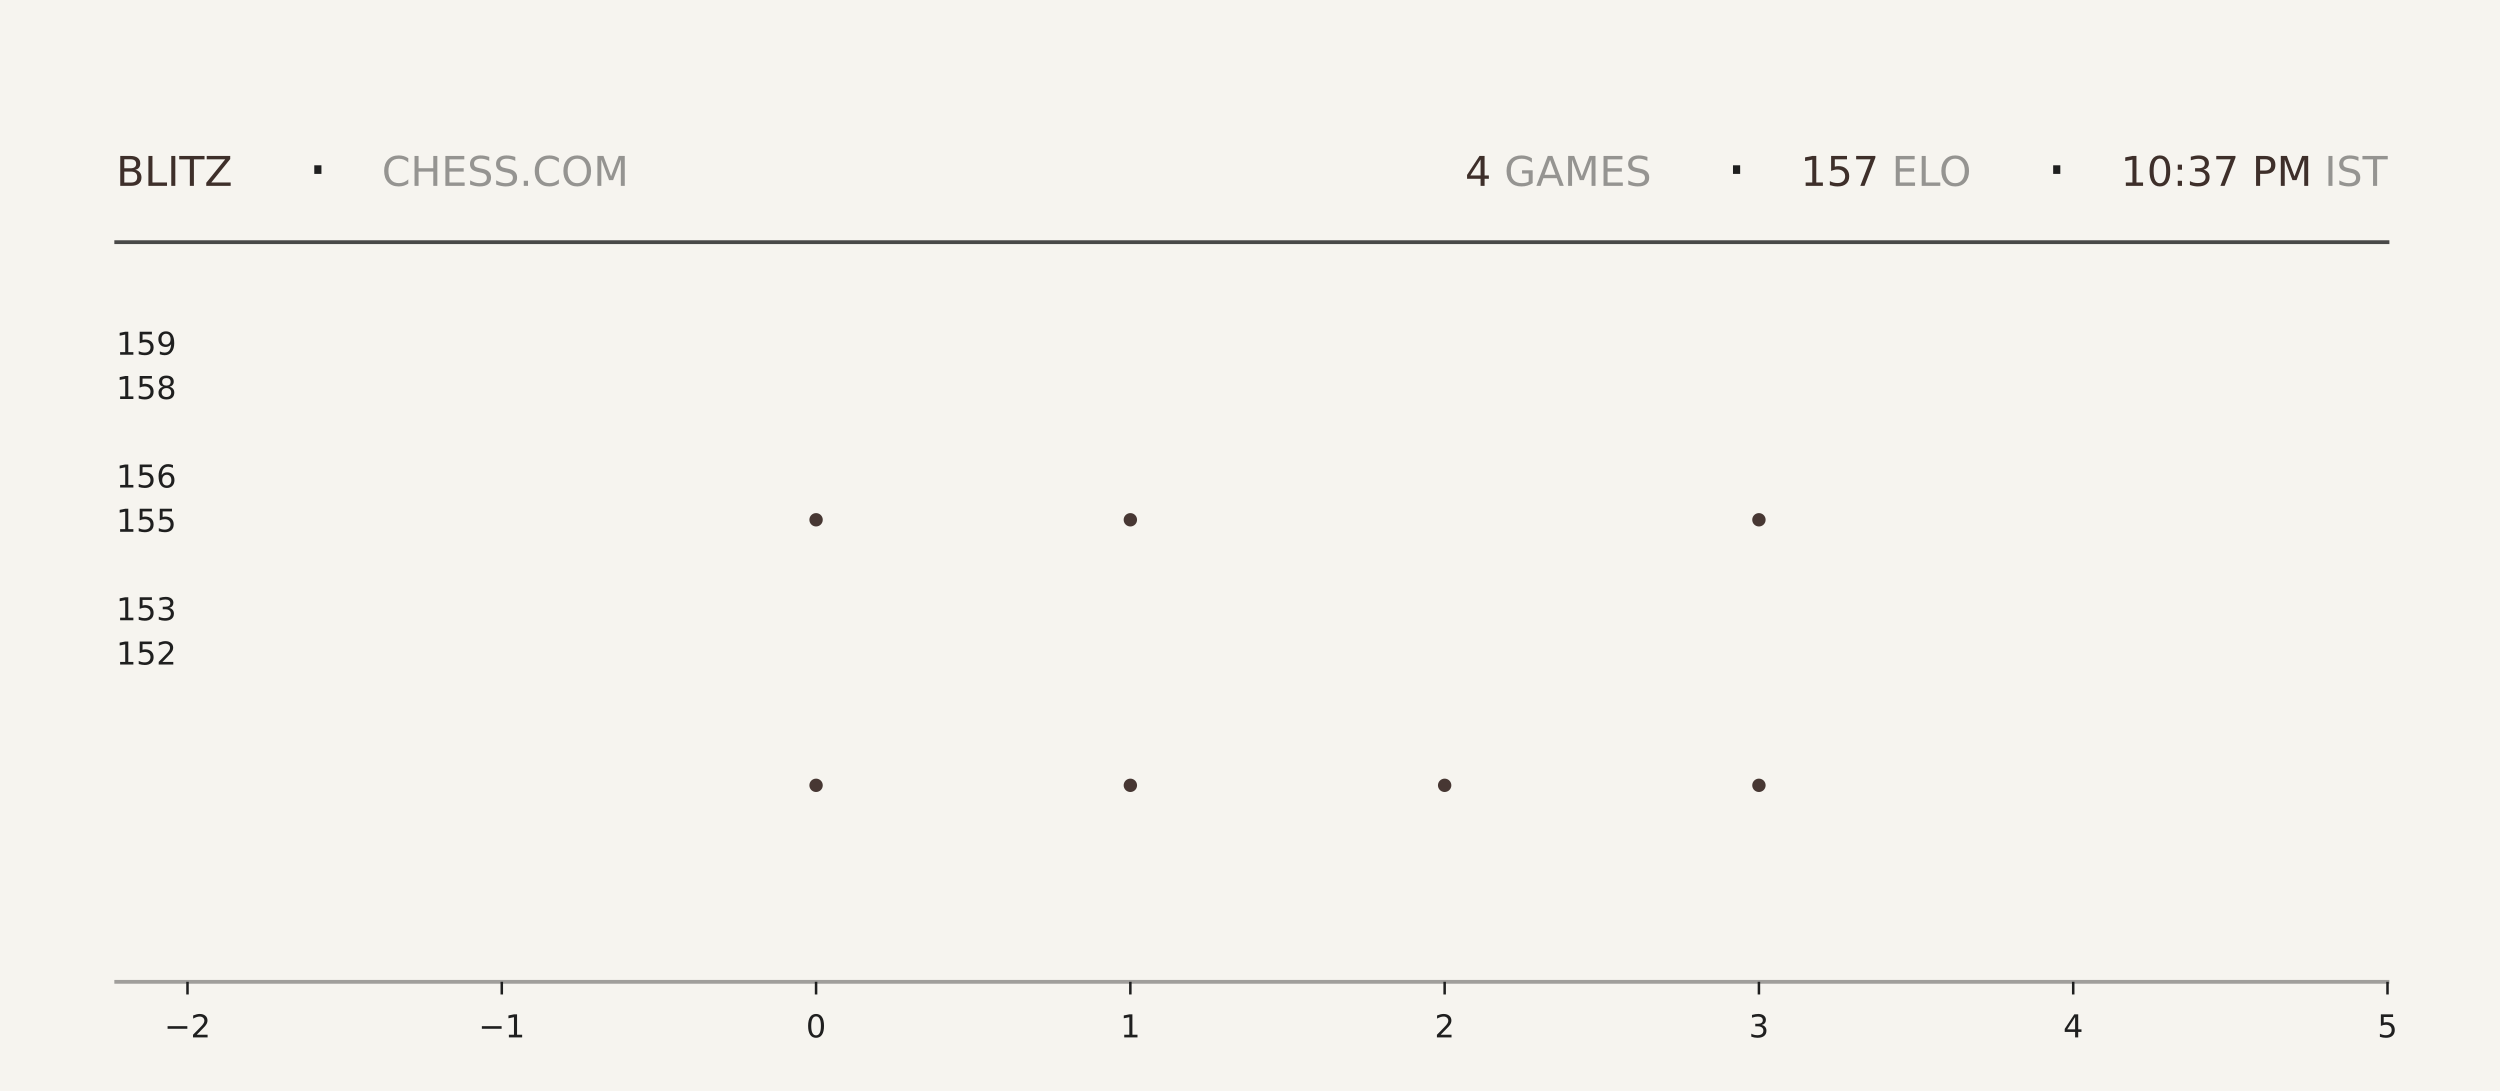
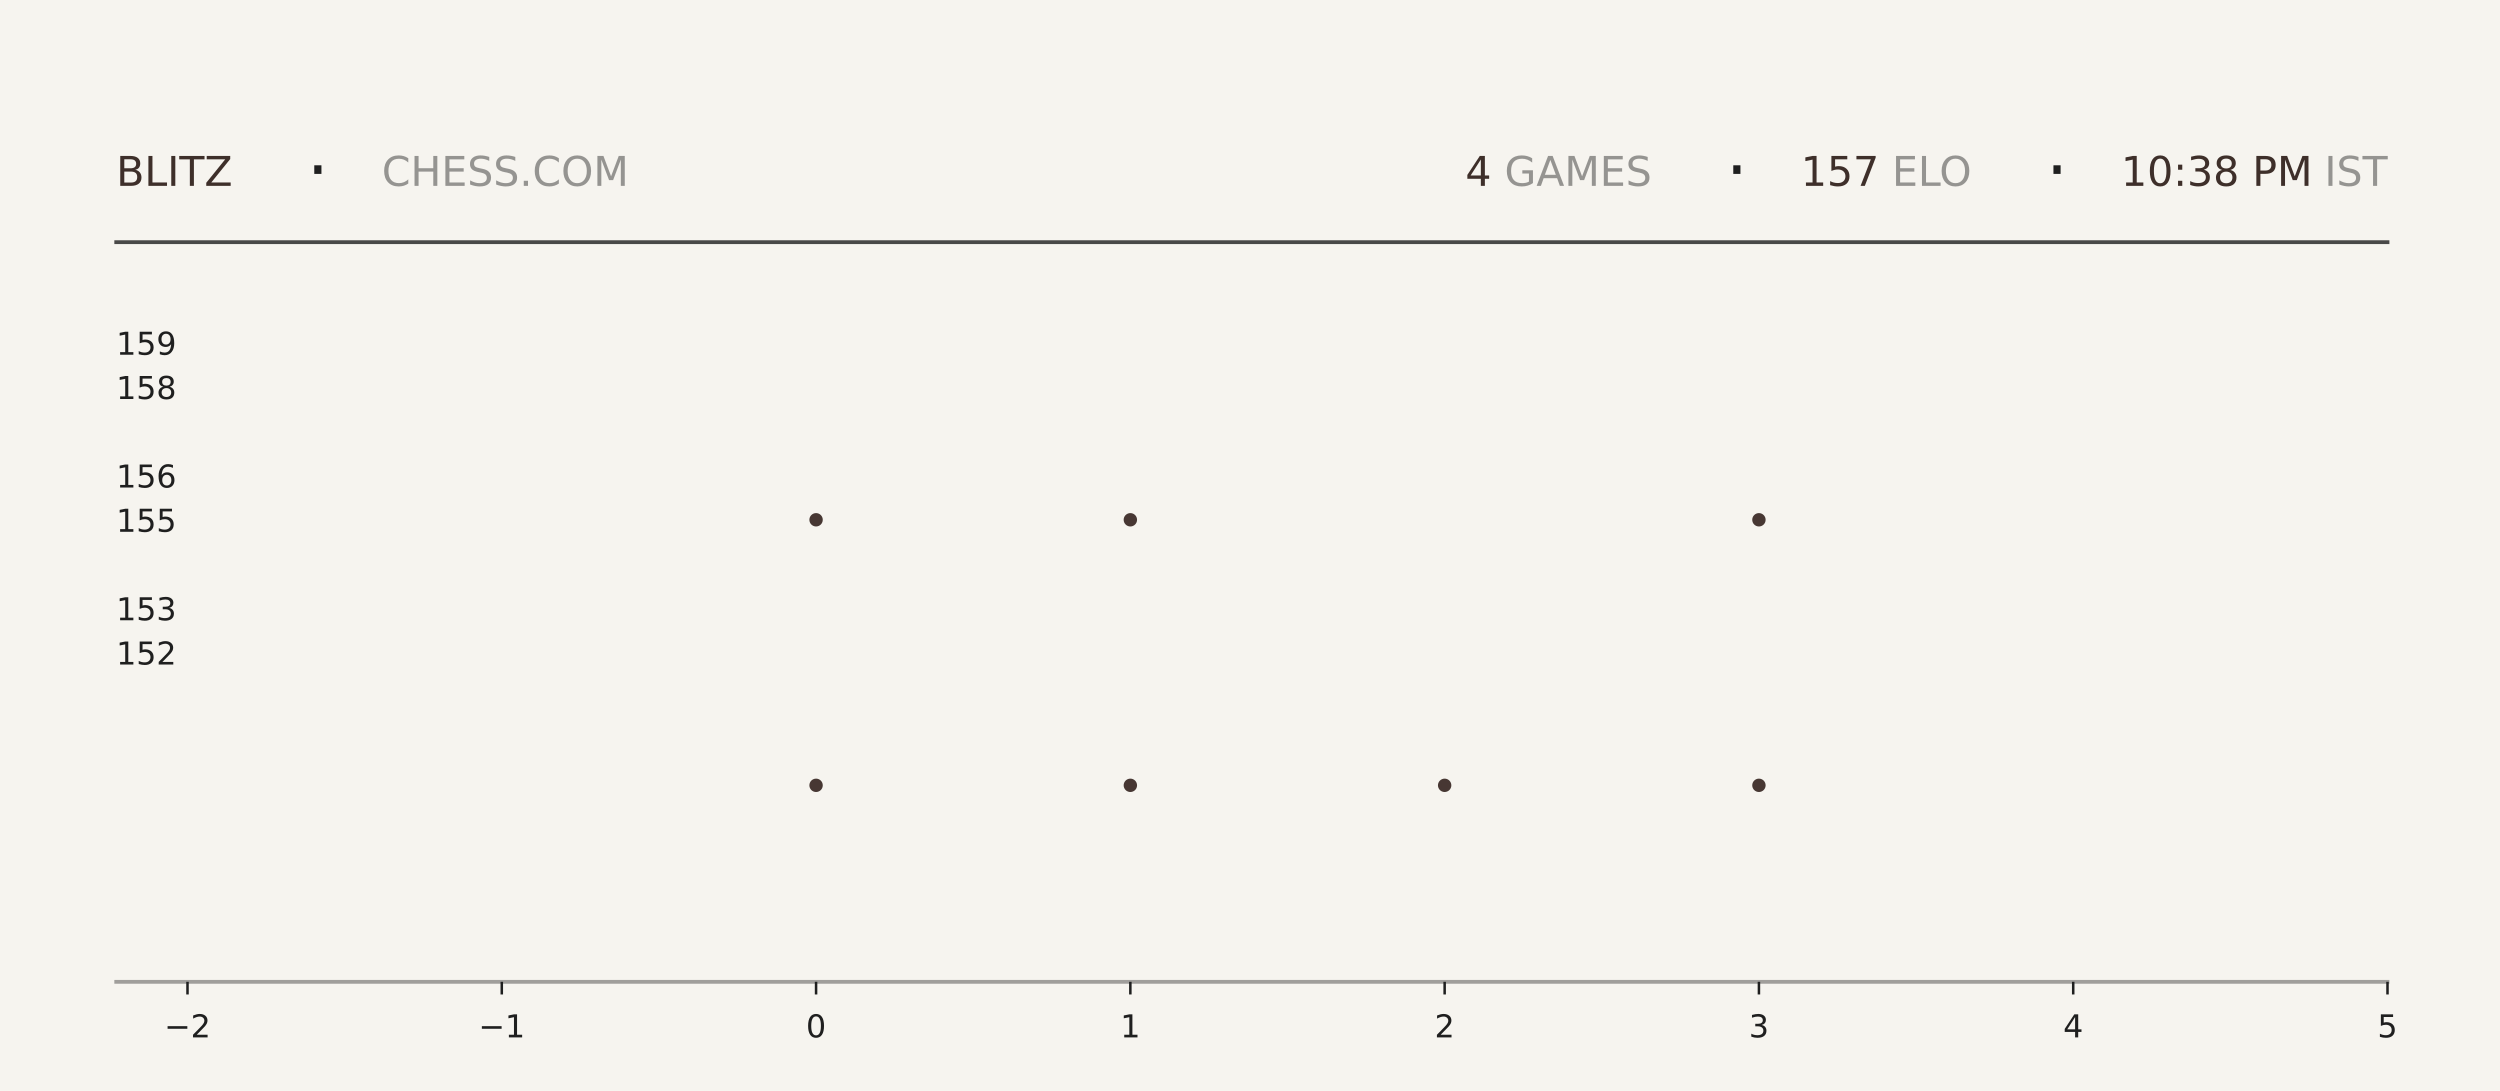
<svg xmlns="http://www.w3.org/2000/svg" xmlns:xlink="http://www.w3.org/1999/xlink" width="792pt" height="345.6pt" viewBox="0 0 792 345.6" version="1.1">
  <defs>
    <style type="text/css">*{stroke-linejoin: round; stroke-linecap: butt}</style>
  </defs>
  <g id="figure_1">
    <g id="patch_1">
      <path d="M 0 345.6  L 792 345.6  L 792 0  L 0 0  z " style="fill: #f6f4ef" />
    </g>
    <g id="axes_1">
      <g id="patch_2">
        <path d="M 59.4 311.04  L 756.36 311.04  L 756.36 103.68  L 59.4 103.68  z " style="fill: #f6f4ef" />
      </g>
      <g id="PathCollection_1">
        <defs>
-           <path id="m5f81337068" d="M 0 2.121  C 0.563 2.121 1.102 1.898 1.5 1.5  C 1.898 1.102 2.121 0.563 2.121 0  C 2.121 -0.563 1.898 -1.102 1.5 -1.5  C 1.102 -1.898 0.563 -2.121 0 -2.121  C -0.563 -2.121 -1.102 -1.898 -1.5 -1.5  C -1.898 -1.102 -2.121 -0.563 -2.121 0  C -2.121 0.563 -1.898 1.102 -1.5 1.5  C -1.102 1.898 -0.563 2.121 0 2.121  z " />
-         </defs>
-         <g clip-path="url(#pcce63db07e)">
-           <use xlink:href="#m5f81337068" x="258.531" y="248.79" style="fill: #3e2f2a; fill-opacity: 0.95" />
-           <use xlink:href="#m5f81337068" x="258.531" y="164.668" style="fill: #3e2f2a; fill-opacity: 0.95" />
+           <path id="mb795dafb37" d="M 0 2.121  C 0.563 2.121 1.102 1.898 1.5 1.5  C 1.898 1.102 2.121 0.563 2.121 0  C 2.121 -0.563 1.898 -1.102 1.5 -1.5  C 1.102 -1.898 0.563 -2.121 0 -2.121  C -0.563 -2.121 -1.102 -1.898 -1.5 -1.5  C -1.898 -1.102 -2.121 -0.563 -2.121 0  C -2.121 0.563 -1.898 1.102 -1.5 1.5  C -1.102 1.898 -0.563 2.121 0 2.121  z " />
+         </defs>
+         <g clip-path="url(#p4b517f42b6)">
+           <use xlink:href="#mb795dafb37" x="258.531" y="248.79" style="fill: #3e2f2a; fill-opacity: 0.95" />
+           <use xlink:href="#mb795dafb37" x="258.531" y="164.668" style="fill: #3e2f2a; fill-opacity: 0.95" />
        </g>
      </g>
      <g id="PathCollection_2">
-         <g clip-path="url(#pcce63db07e)">
-           <use xlink:href="#m5f81337068" x="358.097" y="248.79" style="fill: #3e2f2a; fill-opacity: 0.95" />
-           <use xlink:href="#m5f81337068" x="358.097" y="164.668" style="fill: #3e2f2a; fill-opacity: 0.95" />
-           <use xlink:href="#m5f81337068" x="358.097" y="80.547" style="fill: #3e2f2a; fill-opacity: 0.95" />
+         <g clip-path="url(#p4b517f42b6)">
+           <use xlink:href="#mb795dafb37" x="358.097" y="248.79" style="fill: #3e2f2a; fill-opacity: 0.95" />
+           <use xlink:href="#mb795dafb37" x="358.097" y="164.668" style="fill: #3e2f2a; fill-opacity: 0.95" />
+           <use xlink:href="#mb795dafb37" x="358.097" y="80.547" style="fill: #3e2f2a; fill-opacity: 0.95" />
        </g>
      </g>
      <g id="PathCollection_3">
-         <g clip-path="url(#pcce63db07e)">
-           <use xlink:href="#m5f81337068" x="457.663" y="248.79" style="fill: #3e2f2a; fill-opacity: 0.95" />
+         <g clip-path="url(#p4b517f42b6)">
+           <use xlink:href="#mb795dafb37" x="457.663" y="248.79" style="fill: #3e2f2a; fill-opacity: 0.95" />
        </g>
      </g>
      <g id="PathCollection_4">
-         <g clip-path="url(#pcce63db07e)">
-           <use xlink:href="#m5f81337068" x="557.229" y="248.79" style="fill: #3e2f2a; fill-opacity: 0.95" />
-           <use xlink:href="#m5f81337068" x="557.229" y="164.668" style="fill: #3e2f2a; fill-opacity: 0.95" />
-           <use xlink:href="#m5f81337068" x="557.229" y="80.547" style="fill: #3e2f2a; fill-opacity: 0.95" />
+         <g clip-path="url(#p4b517f42b6)">
+           <use xlink:href="#mb795dafb37" x="557.229" y="248.79" style="fill: #3e2f2a; fill-opacity: 0.95" />
+           <use xlink:href="#mb795dafb37" x="557.229" y="164.668" style="fill: #3e2f2a; fill-opacity: 0.95" />
+           <use xlink:href="#mb795dafb37" x="557.229" y="80.547" style="fill: #3e2f2a; fill-opacity: 0.95" />
        </g>
      </g>
      <g id="matplotlib.axis_1">
        <g id="xtick_1">
          <g id="line2d_1">
            <defs>
-               <path id="m439d18a75a" d="M 0 0  L 0 4  " style="stroke: #1f1f1f; stroke-width: 0.8" />
+               <path id="m9f9fb4c2b0" d="M 0 0  L 0 4  " style="stroke: #1f1f1f; stroke-width: 0.8" />
            </defs>
            <g>
-               <use xlink:href="#m439d18a75a" x="59.4" y="311.04" style="fill: #1f1f1f; stroke: #1f1f1f; stroke-width: 0.8" />
+               <use xlink:href="#m9f9fb4c2b0" x="59.4" y="311.04" style="fill: #1f1f1f; stroke: #1f1f1f; stroke-width: 0.8" />
            </g>
          </g>
          <g id="text_1">
            <g style="fill: #1f1f1f" transform="translate(52.02891 328.6384) scale(0.1 -0.1)">
              <defs>
                <path id="DejaVuSans-2212" d="M 678 2272  L 4684 2272  L 4684 1741  L 678 1741  L 678 2272  z " transform="scale(0.015625)" />
                <path id="DejaVuSans-32" d="M 1228 531  L 3431 531  L 3431 0  L 469 0  L 469 531  Q 828 903 1448 1529  Q 2069 2156 2228 2338  Q 2531 2678 2651 2914  Q 2772 3150 2772 3378  Q 2772 3750 2511 3984  Q 2250 4219 1831 4219  Q 1534 4219 1204 4116  Q 875 4013 500 3803  L 500 4441  Q 881 4594 1212 4672  Q 1544 4750 1819 4750  Q 2544 4750 2975 4387  Q 3406 4025 3406 3419  Q 3406 3131 3298 2873  Q 3191 2616 2906 2266  Q 2828 2175 2409 1742  Q 1991 1309 1228 531  z " transform="scale(0.015625)" />
              </defs>
              <use xlink:href="#DejaVuSans-2212" />
              <use xlink:href="#DejaVuSans-32" transform="translate(83.78906 0)" />
            </g>
          </g>
        </g>
        <g id="xtick_2">
          <g id="line2d_2">
            <g>
-               <use xlink:href="#m439d18a75a" x="158.966" y="311.04" style="fill: #1f1f1f; stroke: #1f1f1f; stroke-width: 0.8" />
+               <use xlink:href="#m9f9fb4c2b0" x="158.966" y="311.04" style="fill: #1f1f1f; stroke: #1f1f1f; stroke-width: 0.8" />
            </g>
          </g>
          <g id="text_2">
            <g style="fill: #1f1f1f" transform="translate(151.5946 328.6384) scale(0.1 -0.1)">
              <defs>
                <path id="DejaVuSans-31" d="M 794 531  L 1825 531  L 1825 4091  L 703 3866  L 703 4441  L 1819 4666  L 2450 4666  L 2450 531  L 3481 531  L 3481 0  L 794 0  L 794 531  z " transform="scale(0.015625)" />
              </defs>
              <use xlink:href="#DejaVuSans-2212" />
              <use xlink:href="#DejaVuSans-31" transform="translate(83.78906 0)" />
            </g>
          </g>
        </g>
        <g id="xtick_3">
          <g id="line2d_3">
            <g>
-               <use xlink:href="#m439d18a75a" x="258.531" y="311.04" style="fill: #1f1f1f; stroke: #1f1f1f; stroke-width: 0.8" />
+               <use xlink:href="#m9f9fb4c2b0" x="258.531" y="311.04" style="fill: #1f1f1f; stroke: #1f1f1f; stroke-width: 0.8" />
            </g>
          </g>
          <g id="text_3">
            <g style="fill: #1f1f1f" transform="translate(255.3502 328.6384) scale(0.1 -0.1)">
              <defs>
                <path id="DejaVuSans-30" d="M 2034 4250  Q 1547 4250 1301 3770  Q 1056 3291 1056 2328  Q 1056 1369 1301 889  Q 1547 409 2034 409  Q 2525 409 2770 889  Q 3016 1369 3016 2328  Q 3016 3291 2770 3770  Q 2525 4250 2034 4250  z M 2034 4750  Q 2819 4750 3233 4129  Q 3647 3509 3647 2328  Q 3647 1150 3233 529  Q 2819 -91 2034 -91  Q 1250 -91 836 529  Q 422 1150 422 2328  Q 422 3509 836 4129  Q 1250 4750 2034 4750  z " transform="scale(0.015625)" />
              </defs>
              <use xlink:href="#DejaVuSans-30" />
            </g>
          </g>
        </g>
        <g id="xtick_4">
          <g id="line2d_4">
            <g>
-               <use xlink:href="#m439d18a75a" x="358.097" y="311.04" style="fill: #1f1f1f; stroke: #1f1f1f; stroke-width: 0.8" />
+               <use xlink:href="#m9f9fb4c2b0" x="358.097" y="311.04" style="fill: #1f1f1f; stroke: #1f1f1f; stroke-width: 0.8" />
            </g>
          </g>
          <g id="text_4">
            <g style="fill: #1f1f1f" transform="translate(354.9159 328.6384) scale(0.1 -0.1)">
              <use xlink:href="#DejaVuSans-31" />
            </g>
          </g>
        </g>
        <g id="xtick_5">
          <g id="line2d_5">
            <g>
-               <use xlink:href="#m439d18a75a" x="457.663" y="311.04" style="fill: #1f1f1f; stroke: #1f1f1f; stroke-width: 0.8" />
+               <use xlink:href="#m9f9fb4c2b0" x="457.663" y="311.04" style="fill: #1f1f1f; stroke: #1f1f1f; stroke-width: 0.8" />
            </g>
          </g>
          <g id="text_5">
            <g style="fill: #1f1f1f" transform="translate(454.4816 328.6384) scale(0.1 -0.1)">
              <use xlink:href="#DejaVuSans-32" />
            </g>
          </g>
        </g>
        <g id="xtick_6">
          <g id="line2d_6">
            <g>
-               <use xlink:href="#m439d18a75a" x="557.229" y="311.04" style="fill: #1f1f1f; stroke: #1f1f1f; stroke-width: 0.8" />
+               <use xlink:href="#m9f9fb4c2b0" x="557.229" y="311.04" style="fill: #1f1f1f; stroke: #1f1f1f; stroke-width: 0.8" />
            </g>
          </g>
          <g id="text_6">
            <g style="fill: #1f1f1f" transform="translate(554.0473 328.6384) scale(0.1 -0.1)">
              <defs>
                <path id="DejaVuSans-33" d="M 2597 2516  Q 3050 2419 3304 2112  Q 3559 1806 3559 1356  Q 3559 666 3084 287  Q 2609 -91 1734 -91  Q 1441 -91 1130 -33  Q 819 25 488 141  L 488 750  Q 750 597 1062 519  Q 1375 441 1716 441  Q 2309 441 2620 675  Q 2931 909 2931 1356  Q 2931 1769 2642 2001  Q 2353 2234 1838 2234  L 1294 2234  L 1294 2753  L 1863 2753  Q 2328 2753 2575 2939  Q 2822 3125 2822 3475  Q 2822 3834 2567 4026  Q 2313 4219 1838 4219  Q 1578 4219 1281 4162  Q 984 4106 628 3988  L 628 4550  Q 988 4650 1302 4700  Q 1616 4750 1894 4750  Q 2613 4750 3031 4423  Q 3450 4097 3450 3541  Q 3450 3153 3228 2886  Q 3006 2619 2597 2516  z " transform="scale(0.015625)" />
              </defs>
              <use xlink:href="#DejaVuSans-33" />
            </g>
          </g>
        </g>
        <g id="xtick_7">
          <g id="line2d_7">
            <g>
-               <use xlink:href="#m439d18a75a" x="656.794" y="311.04" style="fill: #1f1f1f; stroke: #1f1f1f; stroke-width: 0.8" />
+               <use xlink:href="#m9f9fb4c2b0" x="656.794" y="311.04" style="fill: #1f1f1f; stroke: #1f1f1f; stroke-width: 0.8" />
            </g>
          </g>
          <g id="text_7">
            <g style="fill: #1f1f1f" transform="translate(653.613 328.6384) scale(0.1 -0.1)">
              <defs>
                <path id="DejaVuSans-34" d="M 2419 4116  L 825 1625  L 2419 1625  L 2419 4116  z M 2253 4666  L 3047 4666  L 3047 1625  L 3713 1625  L 3713 1100  L 3047 1100  L 3047 0  L 2419 0  L 2419 1100  L 313 1100  L 313 1709  L 2253 4666  z " transform="scale(0.015625)" />
              </defs>
              <use xlink:href="#DejaVuSans-34" />
            </g>
          </g>
        </g>
        <g id="xtick_8">
          <g id="line2d_8">
            <g>
-               <use xlink:href="#m439d18a75a" x="756.36" y="311.04" style="fill: #1f1f1f; stroke: #1f1f1f; stroke-width: 0.8" />
+               <use xlink:href="#m9f9fb4c2b0" x="756.36" y="311.04" style="fill: #1f1f1f; stroke: #1f1f1f; stroke-width: 0.8" />
            </g>
          </g>
          <g id="text_8">
            <g style="fill: #1f1f1f" transform="translate(753.1788 328.6384) scale(0.1 -0.1)">
              <defs>
                <path id="DejaVuSans-35" d="M 691 4666  L 3169 4666  L 3169 4134  L 1269 4134  L 1269 2991  Q 1406 3038 1543 3061  Q 1681 3084 1819 3084  Q 2600 3084 3056 2656  Q 3513 2228 3513 1497  Q 3513 744 3044 326  Q 2575 -91 1722 -91  Q 1428 -91 1123 -41  Q 819 9 494 109  L 494 744  Q 775 591 1075 516  Q 1375 441 1709 441  Q 2250 441 2565 725  Q 2881 1009 2881 1497  Q 2881 1984 2565 2268  Q 2250 2553 1709 2553  Q 1456 2553 1204 2497  Q 953 2441 691 2322  L 691 4666  z " transform="scale(0.015625)" />
              </defs>
              <use xlink:href="#DejaVuSans-35" />
            </g>
          </g>
        </g>
      </g>
      <g id="matplotlib.axis_2">
        <g id="ytick_1">
          <g id="line2d_9" />
          <g id="text_9">
            <g style="fill: #1f1f1f" transform="translate(36.8125 210.5283) scale(0.1 -0.1)">
              <use xlink:href="#DejaVuSans-31" />
              <use xlink:href="#DejaVuSans-35" transform="translate(63.62305 0)" />
              <use xlink:href="#DejaVuSans-32" transform="translate(127.2461 0)" />
            </g>
          </g>
        </g>
        <g id="ytick_2">
          <g id="line2d_10" />
          <g id="text_10">
            <g style="fill: #1f1f1f" transform="translate(36.8125 196.508) scale(0.1 -0.1)">
              <use xlink:href="#DejaVuSans-31" />
              <use xlink:href="#DejaVuSans-35" transform="translate(63.62305 0)" />
              <use xlink:href="#DejaVuSans-33" transform="translate(127.2461 0)" />
            </g>
          </g>
        </g>
        <g id="ytick_3">
          <g id="line2d_11" />
          <g id="text_11">
            <g style="fill: #1f1f1f" transform="translate(36.8125 168.4675) scale(0.1 -0.1)">
              <use xlink:href="#DejaVuSans-31" />
              <use xlink:href="#DejaVuSans-35" transform="translate(63.62305 0)" />
              <use xlink:href="#DejaVuSans-35" transform="translate(127.2461 0)" />
            </g>
          </g>
        </g>
        <g id="ytick_4">
          <g id="line2d_12" />
          <g id="text_12">
            <g style="fill: #1f1f1f" transform="translate(36.8125 154.4472) scale(0.1 -0.1)">
              <defs>
                <path id="DejaVuSans-36" d="M 2113 2584  Q 1688 2584 1439 2293  Q 1191 2003 1191 1497  Q 1191 994 1439 701  Q 1688 409 2113 409  Q 2538 409 2786 701  Q 3034 994 3034 1497  Q 3034 2003 2786 2293  Q 2538 2584 2113 2584  z M 3366 4563  L 3366 3988  Q 3128 4100 2886 4159  Q 2644 4219 2406 4219  Q 1781 4219 1451 3797  Q 1122 3375 1075 2522  Q 1259 2794 1537 2939  Q 1816 3084 2150 3084  Q 2853 3084 3261 2657  Q 3669 2231 3669 1497  Q 3669 778 3244 343  Q 2819 -91 2113 -91  Q 1303 -91 875 529  Q 447 1150 447 2328  Q 447 3434 972 4092  Q 1497 4750 2381 4750  Q 2619 4750 2861 4703  Q 3103 4656 3366 4563  z " transform="scale(0.015625)" />
              </defs>
              <use xlink:href="#DejaVuSans-31" />
              <use xlink:href="#DejaVuSans-35" transform="translate(63.62305 0)" />
              <use xlink:href="#DejaVuSans-36" transform="translate(127.2461 0)" />
            </g>
          </g>
        </g>
        <g id="ytick_5">
          <g id="line2d_13" />
          <g id="text_13">
            <g style="fill: #1f1f1f" transform="translate(36.8125 126.4066) scale(0.1 -0.1)">
              <defs>
                <path id="DejaVuSans-38" d="M 2034 2216  Q 1584 2216 1326 1975  Q 1069 1734 1069 1313  Q 1069 891 1326 650  Q 1584 409 2034 409  Q 2484 409 2743 651  Q 3003 894 3003 1313  Q 3003 1734 2745 1975  Q 2488 2216 2034 2216  z M 1403 2484  Q 997 2584 770 2862  Q 544 3141 544 3541  Q 544 4100 942 4425  Q 1341 4750 2034 4750  Q 2731 4750 3128 4425  Q 3525 4100 3525 3541  Q 3525 3141 3298 2862  Q 3072 2584 2669 2484  Q 3125 2378 3379 2068  Q 3634 1759 3634 1313  Q 3634 634 3220 271  Q 2806 -91 2034 -91  Q 1263 -91 848 271  Q 434 634 434 1313  Q 434 1759 690 2068  Q 947 2378 1403 2484  z M 1172 3481  Q 1172 3119 1398 2916  Q 1625 2713 2034 2713  Q 2441 2713 2670 2916  Q 2900 3119 2900 3481  Q 2900 3844 2670 4047  Q 2441 4250 2034 4250  Q 1625 4250 1398 4047  Q 1172 3844 1172 3481  z " transform="scale(0.015625)" />
              </defs>
              <use xlink:href="#DejaVuSans-31" />
              <use xlink:href="#DejaVuSans-35" transform="translate(63.62305 0)" />
              <use xlink:href="#DejaVuSans-38" transform="translate(127.2461 0)" />
            </g>
          </g>
        </g>
        <g id="ytick_6">
          <g id="line2d_14" />
          <g id="text_14">
            <g style="fill: #1f1f1f" transform="translate(36.8125 112.3863) scale(0.1 -0.1)">
              <defs>
                <path id="DejaVuSans-39" d="M 703 97  L 703 672  Q 941 559 1184 500  Q 1428 441 1663 441  Q 2288 441 2617 861  Q 2947 1281 2994 2138  Q 2813 1869 2534 1725  Q 2256 1581 1919 1581  Q 1219 1581 811 2004  Q 403 2428 403 3163  Q 403 3881 828 4315  Q 1253 4750 1959 4750  Q 2769 4750 3195 4129  Q 3622 3509 3622 2328  Q 3622 1225 3098 567  Q 2575 -91 1691 -91  Q 1453 -91 1209 -44  Q 966 3 703 97  z M 1959 2075  Q 2384 2075 2632 2365  Q 2881 2656 2881 3163  Q 2881 3666 2632 3958  Q 2384 4250 1959 4250  Q 1534 4250 1286 3958  Q 1038 3666 1038 3163  Q 1038 2656 1286 2365  Q 1534 2075 1959 2075  z " transform="scale(0.015625)" />
              </defs>
              <use xlink:href="#DejaVuSans-31" />
              <use xlink:href="#DejaVuSans-35" transform="translate(63.62305 0)" />
              <use xlink:href="#DejaVuSans-39" transform="translate(127.2461 0)" />
            </g>
          </g>
        </g>
      </g>
    </g>
    <g id="line2d_15">
      <path d="M 36.82 76.723  L 756.36 76.723  " style="fill: none; stroke: #1f1f1f; stroke-opacity: 0.8; stroke-width: 1.2; stroke-linecap: square" />
    </g>
    <g id="line2d_16">
      <path d="M 36.82 311.04  L 756.36 311.04  " style="fill: none; stroke: #1f1f1f; stroke-opacity: 0.4; stroke-width: 1.2; stroke-linecap: square" />
    </g>
    <g id="text_15">
      <g style="fill: #3e2f2a" transform="translate(36.82 58.88319) scale(0.13 -0.13)">
        <defs>
          <path id="DejaVuSans-42" d="M 1259 2228  L 1259 519  L 2272 519  Q 2781 519 3026 730  Q 3272 941 3272 1375  Q 3272 1813 3026 2020  Q 2781 2228 2272 2228  L 1259 2228  z M 1259 4147  L 1259 2741  L 2194 2741  Q 2656 2741 2882 2914  Q 3109 3088 3109 3444  Q 3109 3797 2882 3972  Q 2656 4147 2194 4147  L 1259 4147  z M 628 4666  L 2241 4666  Q 2963 4666 3353 4366  Q 3744 4066 3744 3513  Q 3744 3084 3544 2831  Q 3344 2578 2956 2516  Q 3422 2416 3680 2098  Q 3938 1781 3938 1306  Q 3938 681 3513 340  Q 3088 0 2303 0  L 628 0  L 628 4666  z " transform="scale(0.015625)" />
          <path id="DejaVuSans-4c" d="M 628 4666  L 1259 4666  L 1259 531  L 3531 531  L 3531 0  L 628 0  L 628 4666  z " transform="scale(0.015625)" />
          <path id="DejaVuSans-49" d="M 628 4666  L 1259 4666  L 1259 0  L 628 0  L 628 4666  z " transform="scale(0.015625)" />
          <path id="DejaVuSans-54" d="M -19 4666  L 3928 4666  L 3928 4134  L 2272 4134  L 2272 0  L 1638 0  L 1638 4134  L -19 4134  L -19 4666  z " transform="scale(0.015625)" />
          <path id="DejaVuSans-5a" d="M 359 4666  L 4025 4666  L 4025 4184  L 1075 531  L 4097 531  L 4097 0  L 288 0  L 288 481  L 3238 4134  L 359 4134  L 359 4666  z " transform="scale(0.015625)" />
        </defs>
        <use xlink:href="#DejaVuSans-42" />
        <use xlink:href="#DejaVuSans-4c" transform="translate(68.60352 0)" />
        <use xlink:href="#DejaVuSans-49" transform="translate(124.3164 0)" />
        <use xlink:href="#DejaVuSans-54" transform="translate(153.8086 0)" />
        <use xlink:href="#DejaVuSans-5a" transform="translate(214.8926 0)" />
      </g>
    </g>
    <g id="text_16">
      <g style="fill: #1f1f1f" transform="translate(97.21 61.36662) scale(0.22 -0.22)">
        <defs>
          <path id="DejaVuSans-b7" d="M 684 2619  L 1344 2619  L 1344 1825  L 684 1825  L 684 2619  z " transform="scale(0.015625)" />
        </defs>
        <use xlink:href="#DejaVuSans-b7" />
      </g>
    </g>
    <g id="text_17">
      <g style="fill: #1f1f1f; opacity: 0.45" transform="translate(120.97 58.88319) scale(0.13 -0.13)">
        <defs>
          <path id="DejaVuSans-43" d="M 4122 4306  L 4122 3641  Q 3803 3938 3442 4084  Q 3081 4231 2675 4231  Q 1875 4231 1450 3742  Q 1025 3253 1025 2328  Q 1025 1406 1450 917  Q 1875 428 2675 428  Q 3081 428 3442 575  Q 3803 722 4122 1019  L 4122 359  Q 3791 134 3420 21  Q 3050 -91 2638 -91  Q 1578 -91 968 557  Q 359 1206 359 2328  Q 359 3453 968 4101  Q 1578 4750 2638 4750  Q 3056 4750 3426 4639  Q 3797 4528 4122 4306  z " transform="scale(0.015625)" />
          <path id="DejaVuSans-48" d="M 628 4666  L 1259 4666  L 1259 2753  L 3553 2753  L 3553 4666  L 4184 4666  L 4184 0  L 3553 0  L 3553 2222  L 1259 2222  L 1259 0  L 628 0  L 628 4666  z " transform="scale(0.015625)" />
          <path id="DejaVuSans-45" d="M 628 4666  L 3578 4666  L 3578 4134  L 1259 4134  L 1259 2753  L 3481 2753  L 3481 2222  L 1259 2222  L 1259 531  L 3634 531  L 3634 0  L 628 0  L 628 4666  z " transform="scale(0.015625)" />
          <path id="DejaVuSans-53" d="M 3425 4513  L 3425 3897  Q 3066 4069 2747 4153  Q 2428 4238 2131 4238  Q 1616 4238 1336 4038  Q 1056 3838 1056 3469  Q 1056 3159 1242 3001  Q 1428 2844 1947 2747  L 2328 2669  Q 3034 2534 3370 2195  Q 3706 1856 3706 1288  Q 3706 609 3251 259  Q 2797 -91 1919 -91  Q 1588 -91 1214 -16  Q 841 59 441 206  L 441 856  Q 825 641 1194 531  Q 1563 422 1919 422  Q 2459 422 2753 634  Q 3047 847 3047 1241  Q 3047 1584 2836 1778  Q 2625 1972 2144 2069  L 1759 2144  Q 1053 2284 737 2584  Q 422 2884 422 3419  Q 422 4038 858 4394  Q 1294 4750 2059 4750  Q 2388 4750 2728 4690  Q 3069 4631 3425 4513  z " transform="scale(0.015625)" />
          <path id="DejaVuSans-2e" d="M 684 794  L 1344 794  L 1344 0  L 684 0  L 684 794  z " transform="scale(0.015625)" />
          <path id="DejaVuSans-4f" d="M 2522 4238  Q 1834 4238 1429 3725  Q 1025 3213 1025 2328  Q 1025 1447 1429 934  Q 1834 422 2522 422  Q 3209 422 3611 934  Q 4013 1447 4013 2328  Q 4013 3213 3611 3725  Q 3209 4238 2522 4238  z M 2522 4750  Q 3503 4750 4090 4092  Q 4678 3434 4678 2328  Q 4678 1225 4090 567  Q 3503 -91 2522 -91  Q 1538 -91 948 565  Q 359 1222 359 2328  Q 359 3434 948 4092  Q 1538 4750 2522 4750  z " transform="scale(0.015625)" />
          <path id="DejaVuSans-4d" d="M 628 4666  L 1569 4666  L 2759 1491  L 3956 4666  L 4897 4666  L 4897 0  L 4281 0  L 4281 4097  L 3078 897  L 2444 897  L 1241 4097  L 1241 0  L 628 0  L 628 4666  z " transform="scale(0.015625)" />
        </defs>
        <use xlink:href="#DejaVuSans-43" />
        <use xlink:href="#DejaVuSans-48" transform="translate(69.82422 0)" />
        <use xlink:href="#DejaVuSans-45" transform="translate(145.0195 0)" />
        <use xlink:href="#DejaVuSans-53" transform="translate(208.2031 0)" />
        <use xlink:href="#DejaVuSans-53" transform="translate(271.6797 0)" />
        <use xlink:href="#DejaVuSans-2e" transform="translate(335.1562 0)" />
        <use xlink:href="#DejaVuSans-43" transform="translate(366.9434 0)" />
        <use xlink:href="#DejaVuSans-4f" transform="translate(436.7676 0)" />
        <use xlink:href="#DejaVuSans-4d" transform="translate(515.4785 0)" />
      </g>
    </g>
    <g id="text_18">
-       <g style="fill: #3e2f2a" transform="translate(464.13 58.88319) scale(0.13 -0.13)">
+       <g style="fill: #3e2f2a" transform="translate(464.22 58.88319) scale(0.13 -0.13)">
        <use xlink:href="#DejaVuSans-34" />
      </g>
    </g>
    <g id="text_19">
-       <g style="fill: #1f1f1f; opacity: 0.45" transform="translate(472.41 58.88319) scale(0.13 -0.13)">
+       <g style="fill: #1f1f1f; opacity: 0.45" transform="translate(472.5 58.88319) scale(0.13 -0.13)">
        <defs>
          <path id="DejaVuSans-20" transform="scale(0.015625)" />
          <path id="DejaVuSans-47" d="M 3809 666  L 3809 1919  L 2778 1919  L 2778 2438  L 4434 2438  L 4434 434  Q 4069 175 3628 42  Q 3188 -91 2688 -91  Q 1594 -91 976 548  Q 359 1188 359 2328  Q 359 3472 976 4111  Q 1594 4750 2688 4750  Q 3144 4750 3555 4637  Q 3966 4525 4313 4306  L 4313 3634  Q 3963 3931 3569 4081  Q 3175 4231 2741 4231  Q 1884 4231 1454 3753  Q 1025 3275 1025 2328  Q 1025 1384 1454 906  Q 1884 428 2741 428  Q 3075 428 3337 486  Q 3600 544 3809 666  z " transform="scale(0.015625)" />
          <path id="DejaVuSans-41" d="M 2188 4044  L 1331 1722  L 3047 1722  L 2188 4044  z M 1831 4666  L 2547 4666  L 4325 0  L 3669 0  L 3244 1197  L 1141 1197  L 716 0  L 50 0  L 1831 4666  z " transform="scale(0.015625)" />
        </defs>
        <use xlink:href="#DejaVuSans-20" />
        <use xlink:href="#DejaVuSans-47" transform="translate(31.78711 0)" />
        <use xlink:href="#DejaVuSans-41" transform="translate(109.2773 0)" />
        <use xlink:href="#DejaVuSans-4d" transform="translate(177.6855 0)" />
        <use xlink:href="#DejaVuSans-45" transform="translate(263.9648 0)" />
        <use xlink:href="#DejaVuSans-53" transform="translate(327.1484 0)" />
      </g>
    </g>
    <g id="text_20">
-       <g style="fill: #1f1f1f" transform="translate(546.66 61.36662) scale(0.22 -0.22)">
+       <g style="fill: #1f1f1f" transform="translate(546.75 61.36662) scale(0.22 -0.22)">
        <use xlink:href="#DejaVuSans-b7" />
      </g>
    </g>
    <g id="text_21">
-       <g style="fill: #3e2f2a" transform="translate(570.42 58.88319) scale(0.13 -0.13)">
+       <g style="fill: #3e2f2a" transform="translate(570.51 58.88319) scale(0.13 -0.13)">
        <defs>
          <path id="DejaVuSans-37" d="M 525 4666  L 3525 4666  L 3525 4397  L 1831 0  L 1172 0  L 2766 4134  L 525 4134  L 525 4666  z " transform="scale(0.015625)" />
        </defs>
        <use xlink:href="#DejaVuSans-31" />
        <use xlink:href="#DejaVuSans-35" transform="translate(63.62305 0)" />
        <use xlink:href="#DejaVuSans-37" transform="translate(127.2461 0)" />
      </g>
    </g>
    <g id="text_22">
-       <g style="fill: #1f1f1f; opacity: 0.45" transform="translate(595.17 58.88319) scale(0.13 -0.13)">
+       <g style="fill: #1f1f1f; opacity: 0.45" transform="translate(595.26 58.88319) scale(0.13 -0.13)">
        <use xlink:href="#DejaVuSans-20" />
        <use xlink:href="#DejaVuSans-45" transform="translate(31.78711 0)" />
        <use xlink:href="#DejaVuSans-4c" transform="translate(94.9707 0)" />
        <use xlink:href="#DejaVuSans-4f" transform="translate(147.0586 0)" />
      </g>
    </g>
    <g id="text_23">
-       <g style="fill: #1f1f1f" transform="translate(648.09 61.36662) scale(0.22 -0.22)">
+       <g style="fill: #1f1f1f" transform="translate(648.18 61.36662) scale(0.22 -0.22)">
        <use xlink:href="#DejaVuSans-b7" />
      </g>
    </g>
    <g id="text_24">
-       <g style="fill: #3e2f2a" transform="translate(671.85 58.88319) scale(0.13 -0.13)">
+       <g style="fill: #3e2f2a" transform="translate(671.94 58.88319) scale(0.13 -0.13)">
        <defs>
          <path id="DejaVuSans-3a" d="M 750 794  L 1409 794  L 1409 0  L 750 0  L 750 794  z M 750 3309  L 1409 3309  L 1409 2516  L 750 2516  L 750 3309  z " transform="scale(0.015625)" />
          <path id="DejaVuSans-50" d="M 1259 4147  L 1259 2394  L 2053 2394  Q 2494 2394 2734 2622  Q 2975 2850 2975 3272  Q 2975 3691 2734 3919  Q 2494 4147 2053 4147  L 1259 4147  z M 628 4666  L 2053 4666  Q 2838 4666 3239 4311  Q 3641 3956 3641 3272  Q 3641 2581 3239 2228  Q 2838 1875 2053 1875  L 1259 1875  L 1259 0  L 628 0  L 628 4666  z " transform="scale(0.015625)" />
        </defs>
        <use xlink:href="#DejaVuSans-31" />
        <use xlink:href="#DejaVuSans-30" transform="translate(63.62305 0)" />
        <use xlink:href="#DejaVuSans-3a" transform="translate(127.2461 0)" />
        <use xlink:href="#DejaVuSans-33" transform="translate(160.9375 0)" />
-         <use xlink:href="#DejaVuSans-37" transform="translate(224.5605 0)" />
+         <use xlink:href="#DejaVuSans-38" transform="translate(224.5605 0)" />
        <use xlink:href="#DejaVuSans-20" transform="translate(288.1836 0)" />
        <use xlink:href="#DejaVuSans-50" transform="translate(319.9707 0)" />
        <use xlink:href="#DejaVuSans-4d" transform="translate(380.2734 0)" />
      </g>
    </g>
    <g id="text_25">
      <g style="fill: #1f1f1f; opacity: 0.45" transform="translate(732.24 58.88319) scale(0.13 -0.13)">
        <use xlink:href="#DejaVuSans-20" />
        <use xlink:href="#DejaVuSans-49" transform="translate(31.78711 0)" />
        <use xlink:href="#DejaVuSans-53" transform="translate(61.2793 0)" />
        <use xlink:href="#DejaVuSans-54" transform="translate(124.7559 0)" />
      </g>
    </g>
  </g>
  <defs>
-     <clipPath id="pcce63db07e">
+     <clipPath id="p4b517f42b6">
      <rect x="59.4" y="103.68" width="696.96" height="207.36" />
    </clipPath>
  </defs>
</svg>
